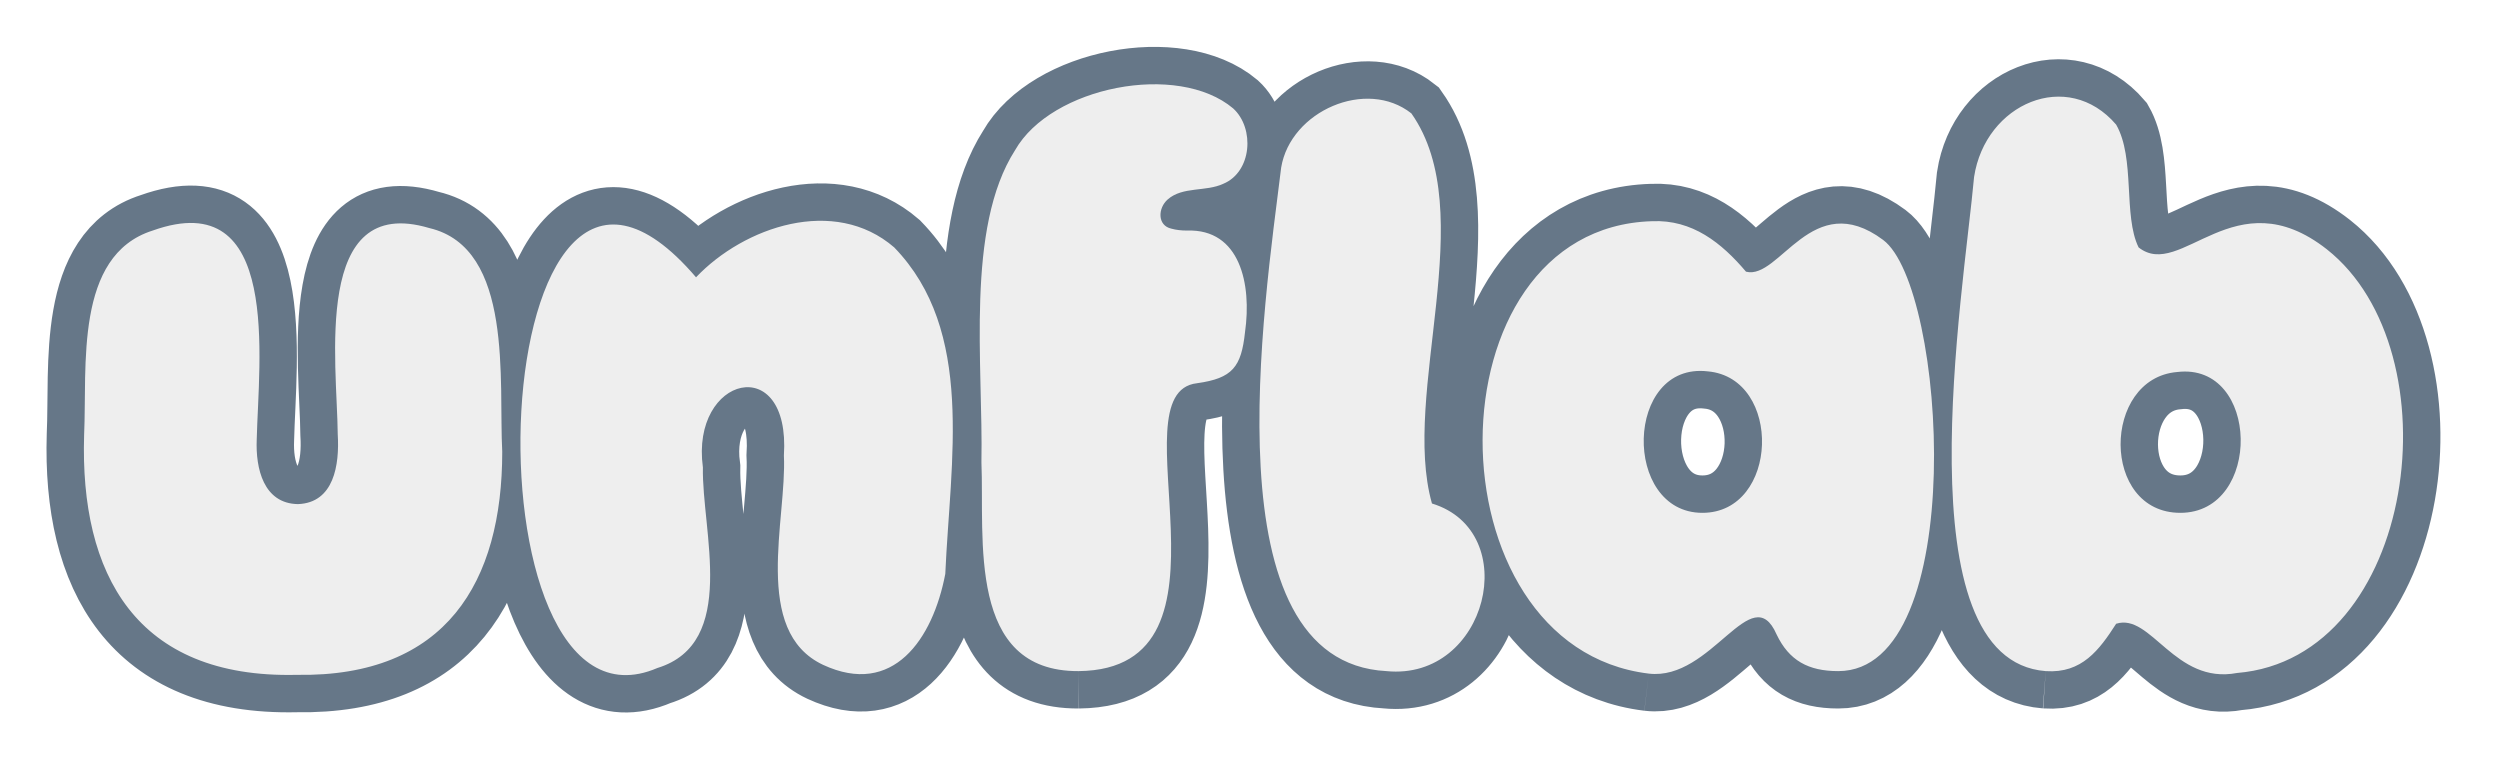
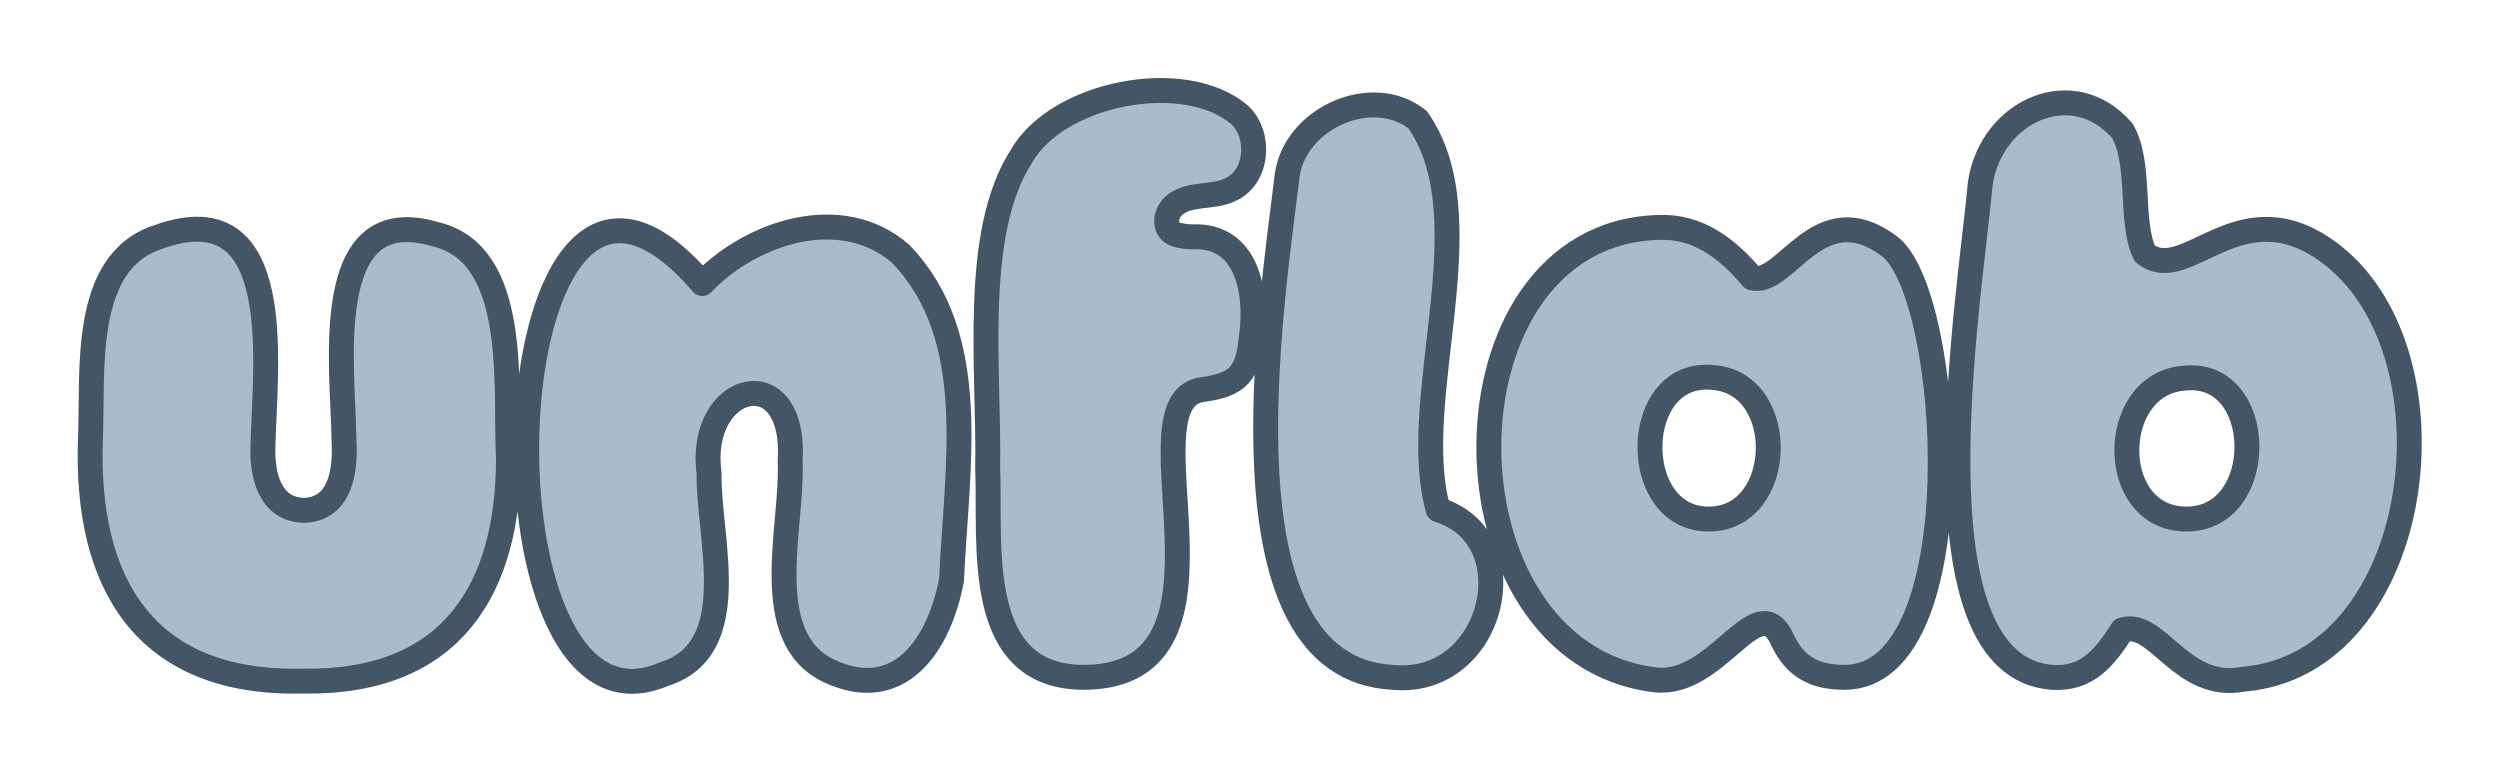
- <svg xmlns="http://www.w3.org/2000/svg" xmlns:xlink="http://www.w3.org/1999/xlink" viewBox="0 0 4012 1240">
+ <svg xmlns="http://www.w3.org/2000/svg" viewBox="0 0 4012 1240">
  <defs>
    <style>
-       .c1 {fill:#eee}
-       .c2 {stroke:#678;stroke-width:120px;}
+       path {
+       stroke-linecap:round;
+       stroke-linejoin:round;
+       fill:#abc;
+       stroke:#456;
+       stroke-width:40px;
+       }
    </style>
-     <path id="a" d="M476 1083c-258 6-348-162-341-385 5-110-16-288 110-328 207-74 170 208 167 335-2 47 11 103 66 104 58-2 67-63 64-112-1-115-41-387 147-331 136 32 111 247 117 359 0 209-90 362-330 358m641-638c77-81 222-131 318-48 130 134 90 342 82 524-20 105-84 198-196 146-115-54-58-234-63-336 11-168-150-128-130 19-2 102 57 282-73 322-321 138-282-1029 62-627m614 632c-180 1-151-213-156-335 3-156-26-376 54-501 58-102 261-142 350-67 35 32 30 102-16 121-28 13-65 4-89 25-16 14-17 42 6 47q11 3 25 3c85-3 104 86 93 163-6 56-20 74-77 82-135 15 86 459-190 462m494 0c-286-15-196-587-169-808 15-91 137-144 209-87 112 159-17 449 33 626 147 45 89 285-73 269m421 4c-356-43-357-715 5-726 65-3 112 35 151 81 54 14 106-136 220-51 102 76 139 692-72 692-48 0-79-17-99-59-40-91-104 75-205 63m86-258c123 0 129-216 9-227-134-16-138 227-9 227m551 254c-232-18-132-605-115-793 18-118 150-175 228-84 31 54 11 146 36 197 68 54 154-113 302 3 208 164 145 656-144 680-100 19-138-97-194-79-27 42-55 80-113 76m216-254c132 0 128-242-5-226-121 10-123 226 5 226" />
  </defs>
-   <use class="c2" xlink:href="#a" />
-   <use class="c1" xlink:href="#a" />
+   <path d="M486 1093c-258 6-348-162-341-385 5-110-16-288 110-328 207-74 170 208 167 335-2 47 11 103 66 104 58-2 67-63 64-112-1-115-41-387 147-331 136 32 111 247 117 359 0 209-90 362-330 358m641-638c77-81 222-131 318-48 130 134 90 342 82 524-20 105-84 198-196 146-115-54-58-234-63-336 11-168-150-128-130 19-2 102 57 282-73 322-321 138-282-1029 62-627m614 632c-180 1-151-213-156-335 3-156-26-376 54-501 58-102 261-142 350-67 35 32 30 102-16 121-28 13-65 4-89 25-16 14-17 42 6 47q11 3 25 3c85-3 104 86 93 163-6 56-20 74-77 82-135 15 86 459-190 462m494 0c-286-15-196-587-169-808 15-91 137-144 209-87 112 159-17 449 33 626 147 45 89 285-73 269m421 4c-356-43-357-715 5-726 65-3 112 35 151 81 54 14 106-136 220-51 102 76 139 692-72 692-48 0-79-17-99-59-40-91-104 75-205 63m86-258c123 0 129-216 9-227-134-16-138 227-9 227m551 254c-232-18-132-605-115-793 18-118 150-175 228-84 31 54 11 146 36 197 68 54 154-113 302 3 208 164 145 656-144 680-100 19-138-97-194-79-27 42-55 80-113 76m216-254c132 0 128-242-5-226-121 10-123 226 5 226" />
</svg>
